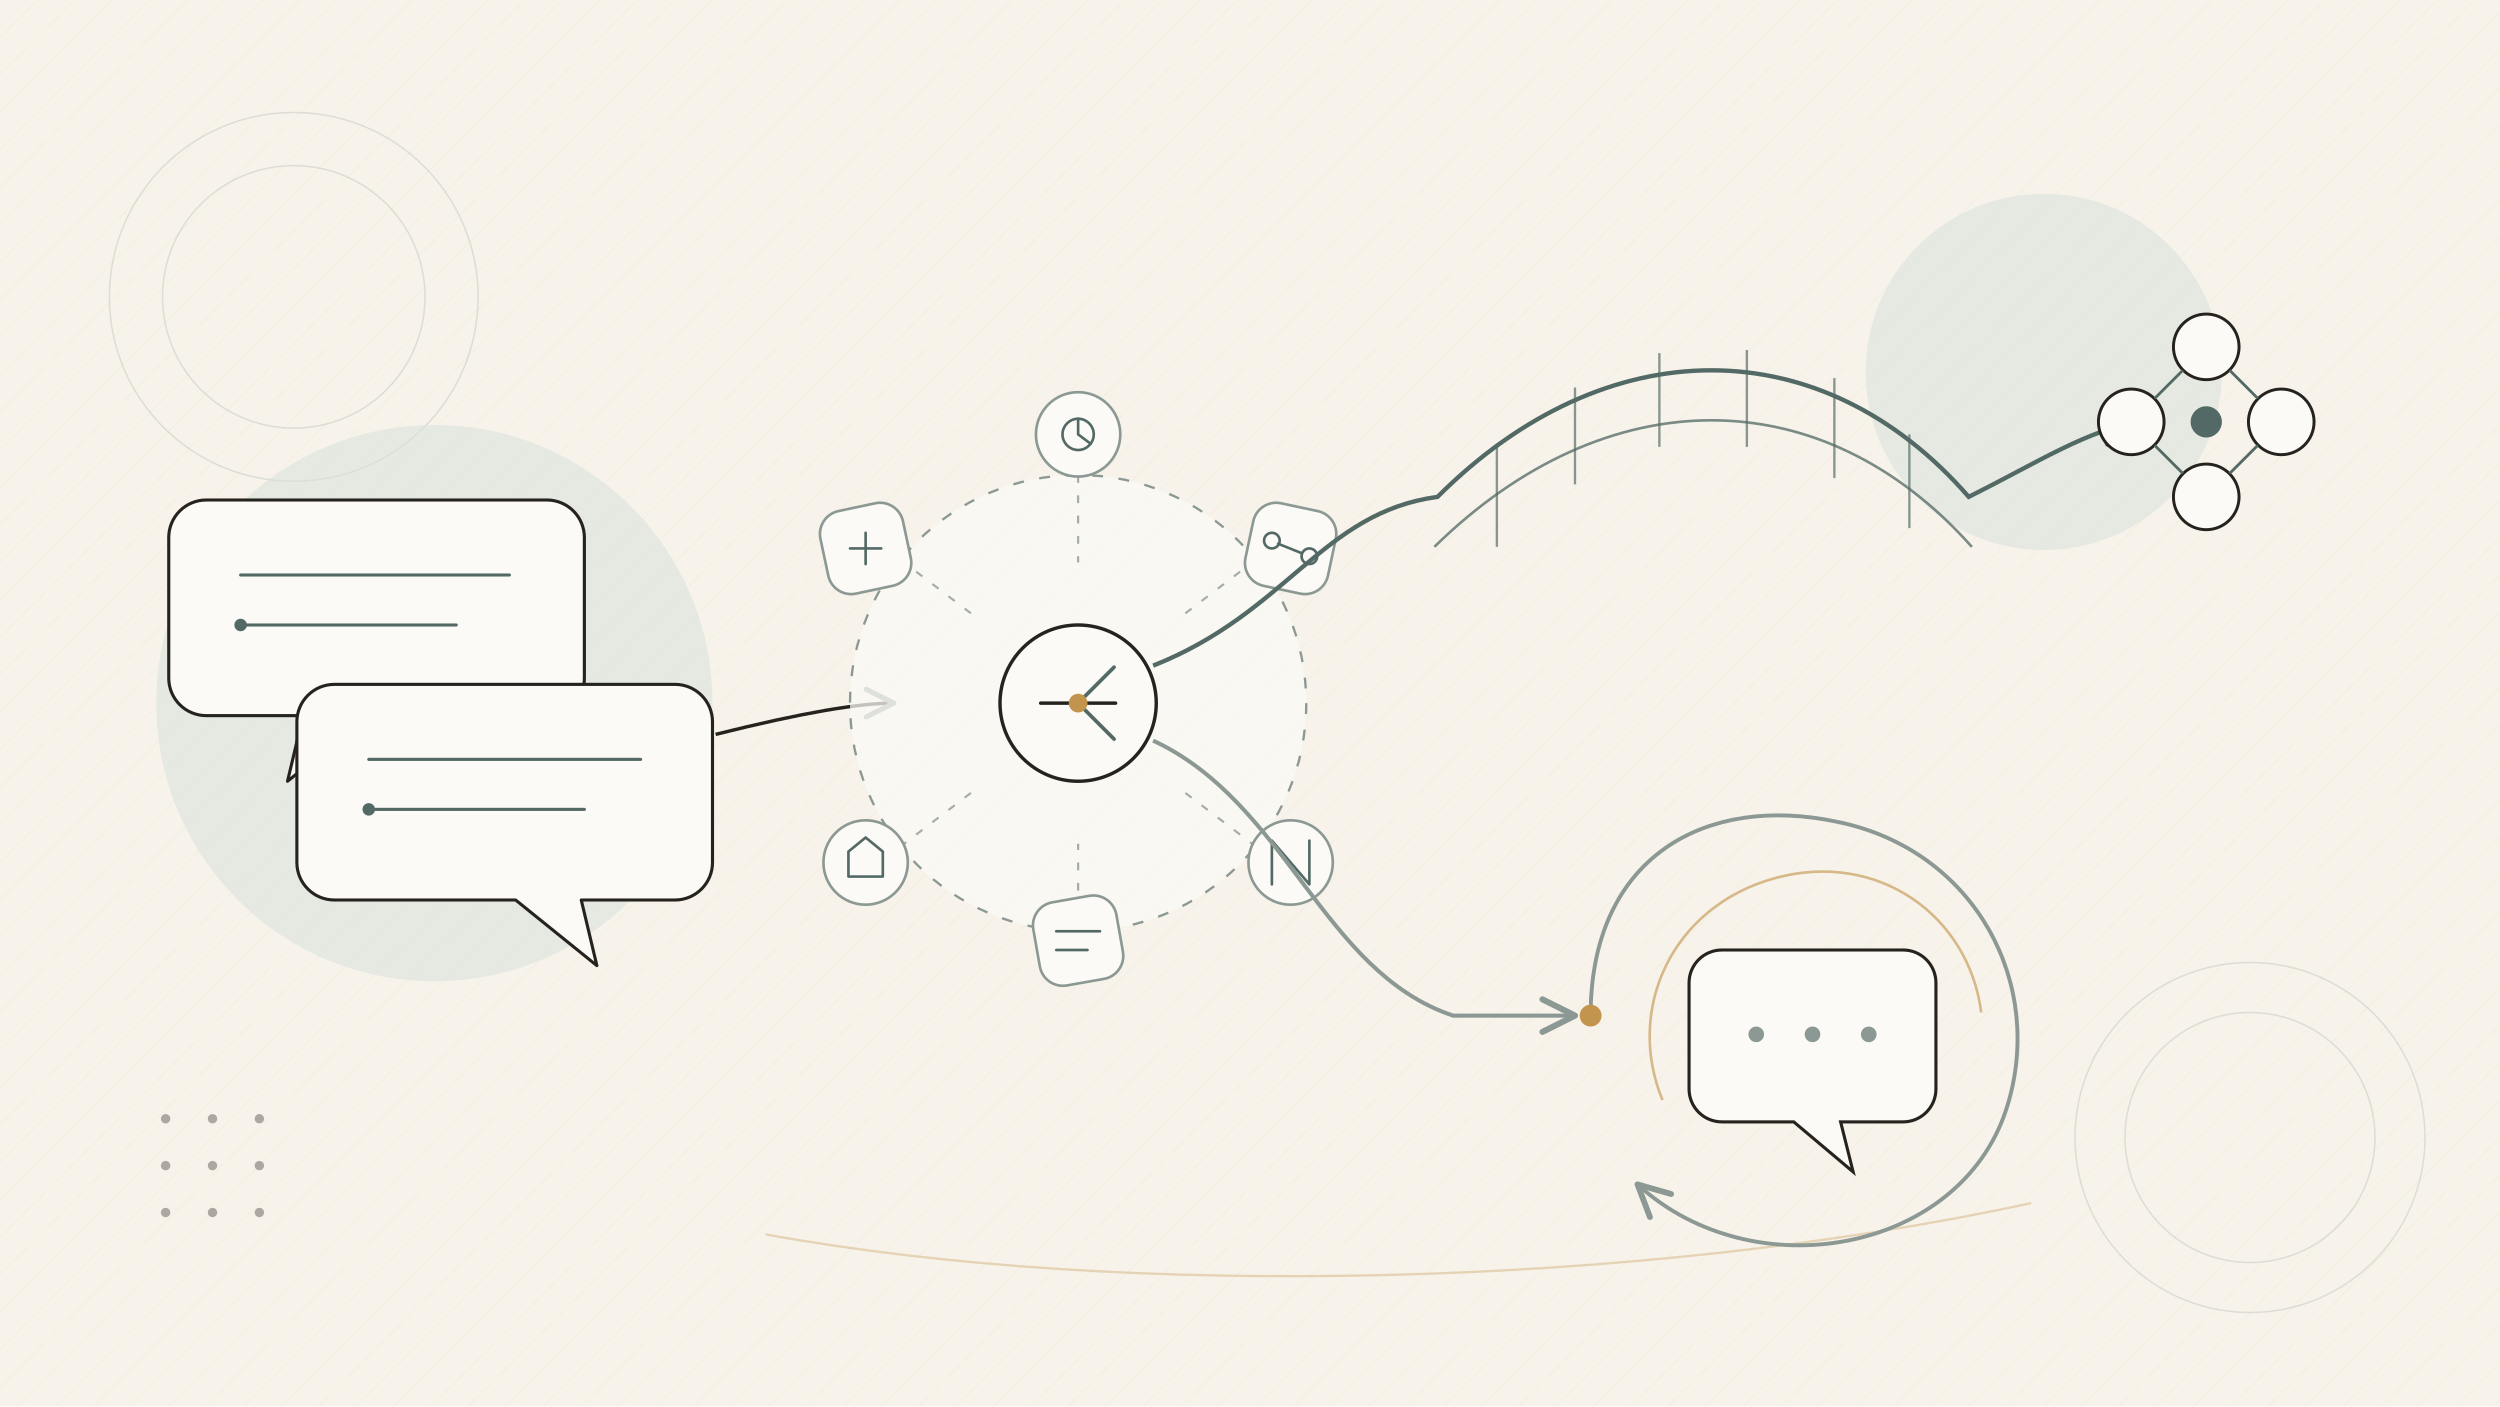
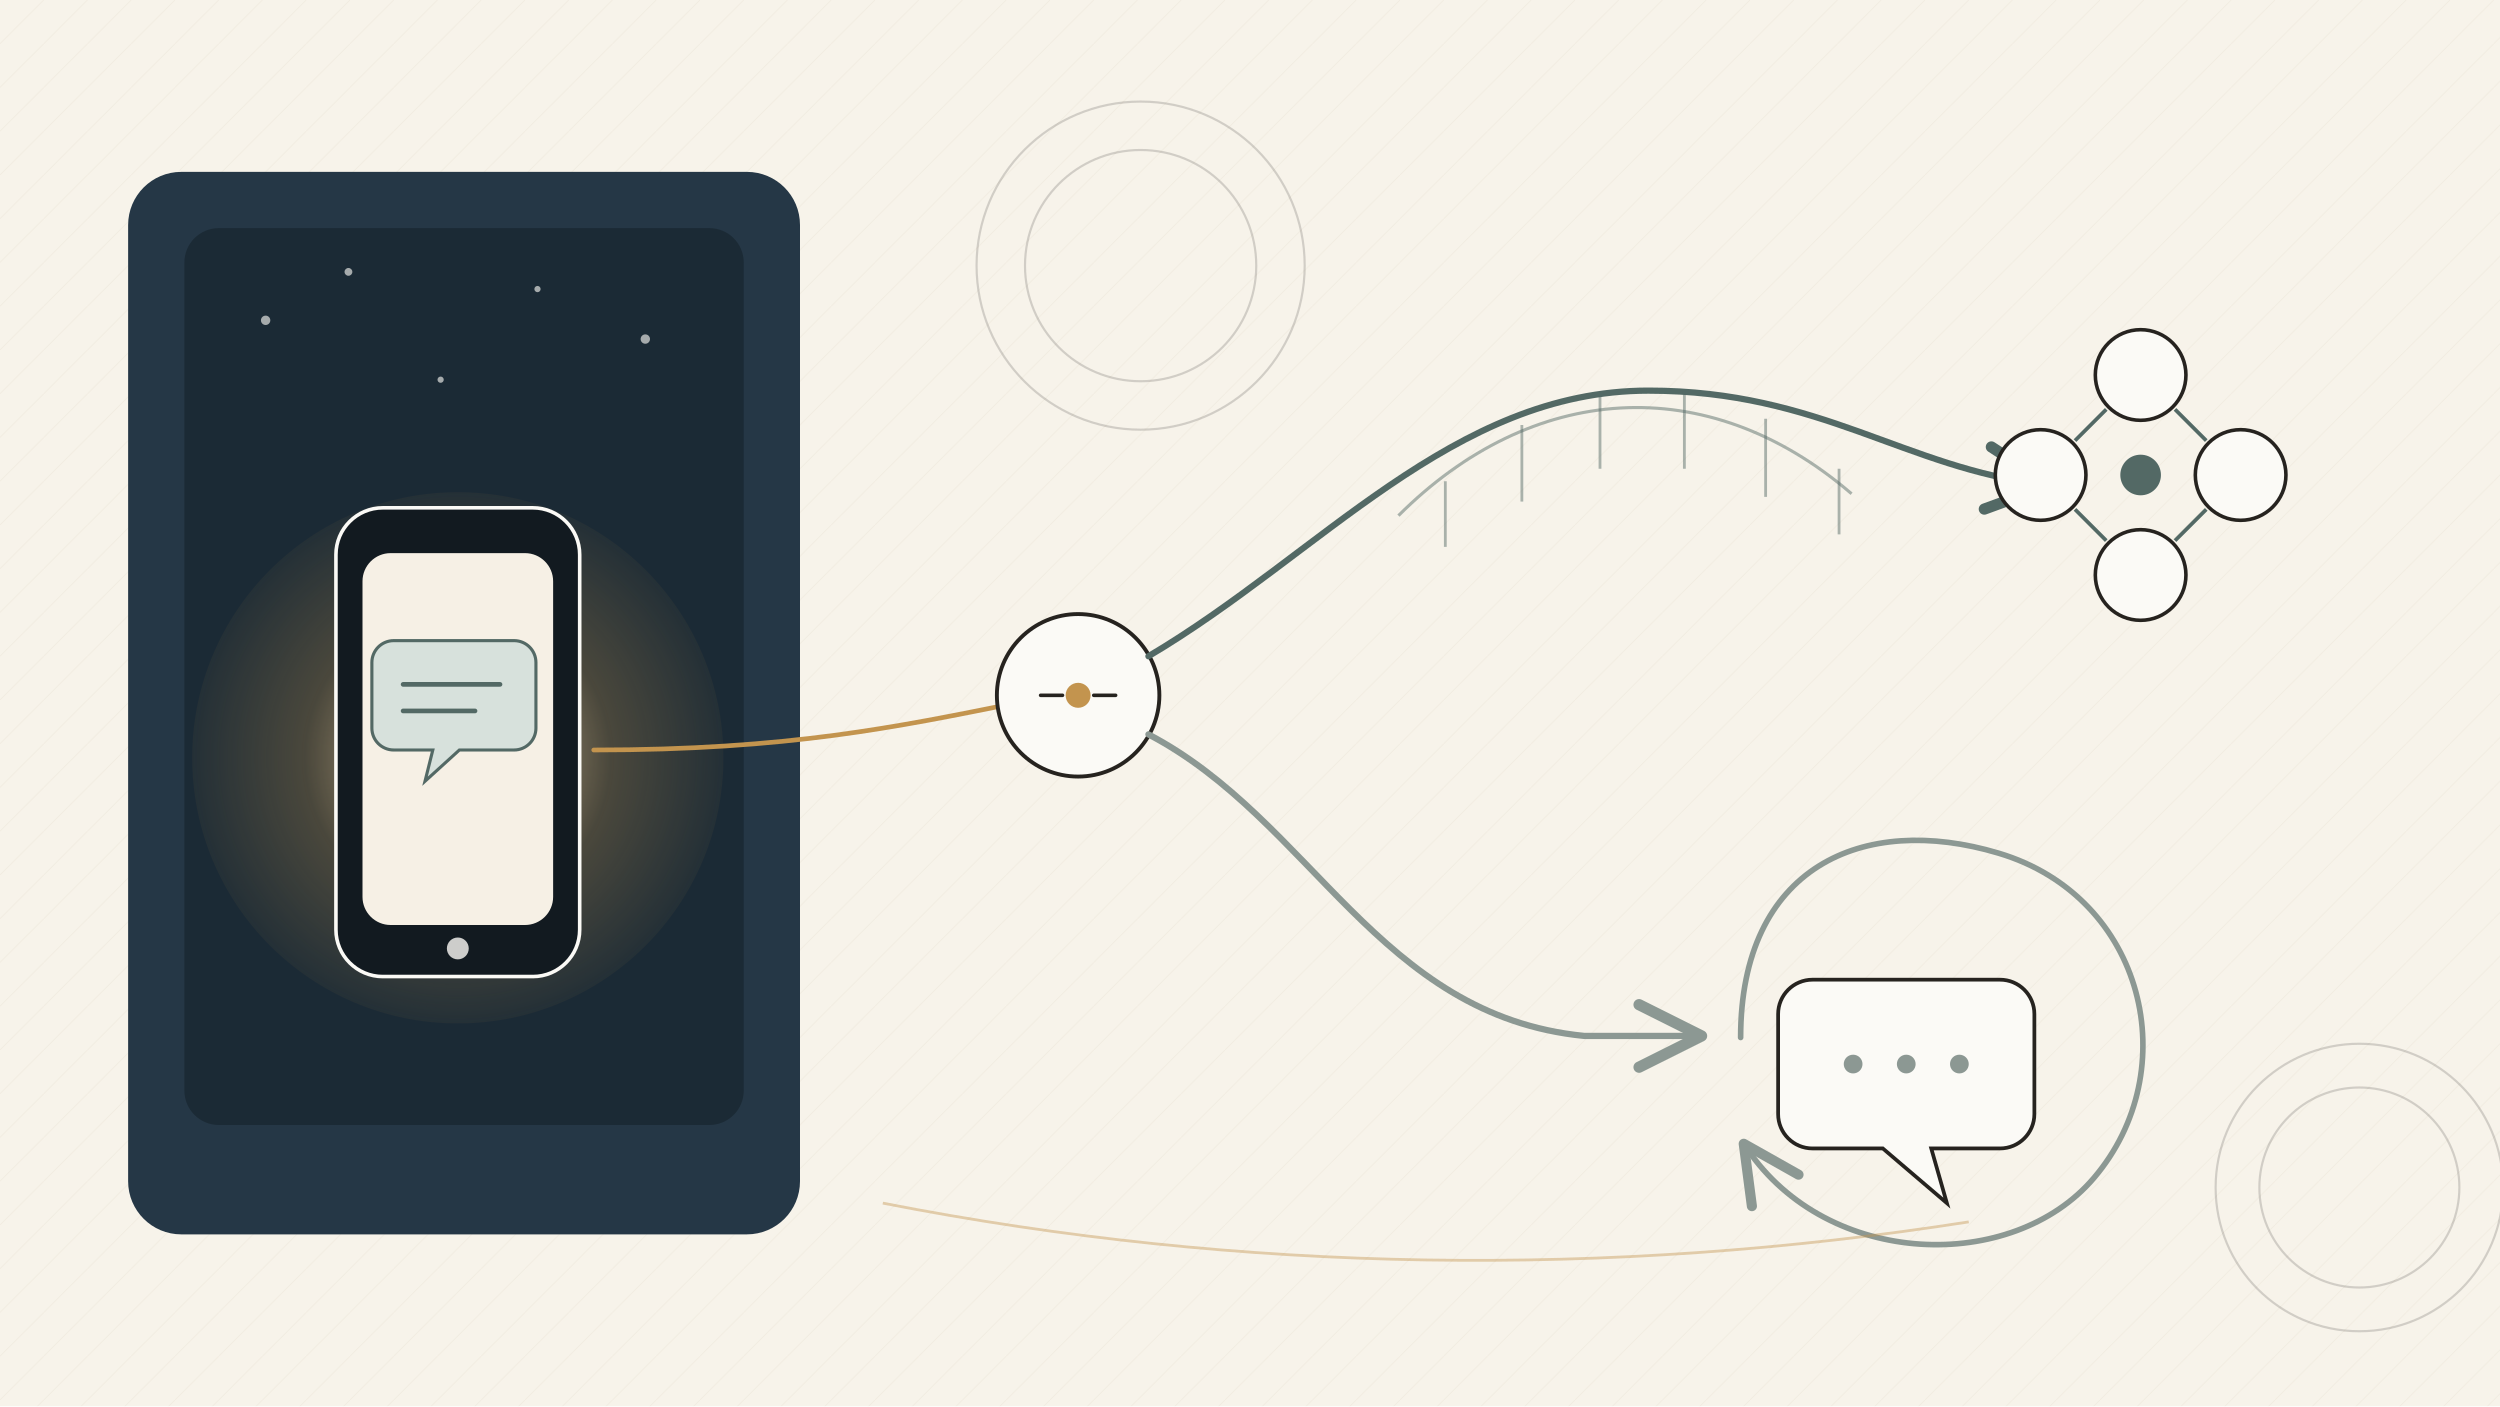
<svg xmlns="http://www.w3.org/2000/svg" width="1600" height="900" viewBox="0 0 1600 900" role="img" aria-labelledby="title desc">
  <defs>
-     <pattern id="paper" width="24" height="24" patternUnits="userSpaceOnUse">
-       <rect width="24" height="24" fill="#f7f3ea" />
-       <path d="M0 24L24 0" fill="none" stroke="#e6ded0" stroke-width="0.45" opacity="0.4" />
+     <pattern id="paper" width="28" height="28" patternUnits="userSpaceOnUse">
+       <rect width="28" height="28" fill="#F7F3EA" />
+       <path d="M0 28L28 0" stroke="#E6DED0" stroke-width="0.45" opacity="0.42" />
    </pattern>
-     <marker id="arrow-teal" markerWidth="12" markerHeight="12" refX="10" refY="6" orient="auto">
-       <path d="M2 2L10 6L2 10" fill="none" stroke="#536965" stroke-width="1.5" stroke-linecap="round" stroke-linejoin="round" />
+     <radialGradient id="glow" cx="50%" cy="50%" r="55%">
+       <stop offset="0%" stop-color="#FBFAF6" stop-opacity="0.98" />
+       <stop offset="52%" stop-color="#C3944E" stop-opacity="0.28" />
+       <stop offset="100%" stop-color="#C3944E" stop-opacity="0" />
+     </radialGradient>
+     <marker id="arrowTeal" markerWidth="14" markerHeight="14" refX="11" refY="7" orient="auto">
+       <path d="M2 2L12 7L2 12" fill="none" stroke="#536965" stroke-width="1.8" stroke-linecap="round" stroke-linejoin="round" />
    </marker>
-     <marker id="arrow-warm" markerWidth="12" markerHeight="12" refX="10" refY="6" orient="auto">
-       <path d="M2 2L10 6L2 10" fill="none" stroke="#8c9893" stroke-width="1.5" stroke-linecap="round" stroke-linejoin="round" />
+     <marker id="arrowWarm" markerWidth="14" markerHeight="14" refX="11" refY="7" orient="auto">
+       <path d="M2 2L12 7L2 12" fill="none" stroke="#8C9893" stroke-width="1.8" stroke-linecap="round" stroke-linejoin="round" />
    </marker>
  </defs>
  <rect width="1600" height="900" fill="url(#paper)" />
-   <g fill="none" stroke="#8c9893" stroke-width="1" opacity="0.24">
-     <circle cx="188" cy="190" r="84" />
-     <circle cx="188" cy="190" r="118" />
-     <circle cx="1440" cy="728" r="80" />
-     <circle cx="1440" cy="728" r="112" />
+   <rect x="82" y="110" width="430" height="680" rx="34" fill="#253746" />
+   <rect x="118" y="146" width="358" height="574" rx="22" fill="#1B2A35" />
+   <g fill="#FBFAF6" opacity="0.62">
+     <circle cx="170" cy="205" r="3" />
+     <circle cx="223" cy="174" r="2.5" />
+     <circle cx="413" cy="217" r="3" />
+     <circle cx="344" cy="185" r="2" />
+     <circle cx="282" cy="243" r="2" />
  </g>
-   <g fill="#d7e1dc" opacity="0.54">
-     <circle cx="278" cy="450" r="178" />
-     <circle cx="1308" cy="238" r="114" />
+   <circle cx="293" cy="485" r="170" fill="url(#glow)" />
+   <rect x="215" y="325" width="156" height="300" rx="30" fill="#121A20" stroke="#FBFAF6" stroke-width="2.3" />
+   <rect x="232" y="354" width="122" height="238" rx="18" fill="#F6F0E5" />
+   <path d="M252 410H329A14 14 0 0 1 343 424V466A14 14 0 0 1 329 480H294L272 500L277 480H252A14 14 0 0 1 238 466V424A14 14 0 0 1 252 410Z" fill="#D7E1DC" stroke="#536965" stroke-width="2" />
+   <path d="M258 438H320M258 455H304" stroke="#536965" stroke-width="3" stroke-linecap="round" />
+   <circle cx="293" cy="607" r="7" fill="#FBFAF6" opacity="0.8" />
+   <path d="M380 480C505 480 575 465 650 450" fill="none" stroke="#C3944E" stroke-width="3" stroke-linecap="round" />
+   <circle cx="690" cy="445" r="52" fill="#FBFAF6" stroke="#26231F" stroke-width="2.5" />
+   <circle cx="690" cy="445" r="8" fill="#C3944E" />
+   <path d="M666 445H680M700 445H714" stroke="#26231F" stroke-width="2.3" stroke-linecap="round" />
+   <path d="M735 420C845 355 930 250 1055 250C1165 250 1220 300 1308 310" fill="none" stroke="#536965" stroke-width="4" stroke-linecap="round" marker-end="url(#arrowTeal)" />
+   <path d="M895 330C980 245 1092 236 1185 316" fill="none" stroke="#536965" stroke-width="2" opacity="0.48" />
+   <path d="M925 308V350M974 272V321M1024 251V300M1078 250V300M1130 268V318M1177 300V342" stroke="#536965" stroke-width="1.8" opacity="0.48" />
+   <g fill="#FBFAF6" stroke="#26231F" stroke-width="2.3">
+     <circle cx="1370" cy="240" r="29" />
+     <circle cx="1434" cy="304" r="29" />
+     <circle cx="1370" cy="368" r="29" />
+     <circle cx="1306" cy="304" r="29" />
  </g>
-   <path d="M490 790C720 832 1050 824 1300 770" fill="none" stroke="#c3944e" stroke-width="1.5" opacity="0.34" />
-   <g fill="#fbfaf6" stroke="#26231f" stroke-width="2" stroke-linejoin="round">
-     <path d="M132 320H350A24 24 0 0 1 374 344V434A24 24 0 0 1 350 458H236L184 500L194 458H132A24 24 0 0 1 108 434V344A24 24 0 0 1 132 320Z" />
-     <path d="M214 438H432A24 24 0 0 1 456 462V552A24 24 0 0 1 432 576H372L382 618L330 576H214A24 24 0 0 1 190 552V462A24 24 0 0 1 214 438Z" />
+   <g stroke="#536965" stroke-width="2.4" fill="none">
+     <path d="M1348 262L1328 282" />
+     <path d="M1392 262L1412 282" />
+     <path d="M1392 346L1412 326" />
+     <path d="M1348 346L1328 326" />
  </g>
-   <g fill="none" stroke="#536965" stroke-width="2" stroke-linecap="round">
-     <path d="M154 368H326" />
-     <path d="M154 400H292" />
-     <path d="M236 486H410" />
-     <path d="M236 518H374" />
+   <circle cx="1370" cy="304" r="13" fill="#536965" />
+   <path d="M735 470C840 525 882 650 1014 663H1085" fill="none" stroke="#8C9893" stroke-width="4" stroke-linecap="round" marker-end="url(#arrowWarm)" />
+   <path d="M1114 664C1114 555 1192 520 1279 546C1373 574 1399 685 1340 754C1288 815 1170 812 1118 735" fill="none" stroke="#8C9893" stroke-width="3.6" stroke-linecap="round" marker-end="url(#arrowWarm)" />
+   <path d="M1160 627H1280A22 22 0 0 1 1302 649V713A22 22 0 0 1 1280 735H1236L1246 770L1205 735H1160A22 22 0 0 1 1138 713V649A22 22 0 0 1 1160 627Z" fill="#FBFAF6" stroke="#26231F" stroke-width="2.4" />
+   <g fill="#8C9893">
+     <circle cx="1186" cy="681" r="6" />
+     <circle cx="1220" cy="681" r="6" />
+     <circle cx="1254" cy="681" r="6" />
  </g>
-   <g fill="#536965">
-     <circle cx="154" cy="400" r="4" />
-     <circle cx="236" cy="518" r="4" />
+   <g fill="none" stroke="#26231F" stroke-width="1.4" opacity="0.18">
+     <circle cx="730" cy="170" r="74" />
+     <circle cx="730" cy="170" r="105" />
+     <circle cx="1510" cy="760" r="64" />
+     <circle cx="1510" cy="760" r="92" />
  </g>
-   <path d="M458 470C514 456 550 450 572 450" fill="none" stroke="#26231f" stroke-width="2.2" marker-end="url(#arrow-warm)" />
-   <circle cx="690" cy="450" r="146" fill="#fbfaf6" fill-opacity="0.74" stroke="#8c9893" stroke-width="1.5" stroke-dasharray="7 10" />
-   <g fill="none" stroke="#8c9893" stroke-width="1.4" stroke-dasharray="5 8" opacity="0.78">
-     <path d="M690 304V360" />
-     <path d="M804 358L758 393" />
-     <path d="M804 542L758 507" />
-     <path d="M690 596V540" />
-     <path d="M576 542L622 507" />
-     <path d="M576 358L622 393" />
-   </g>
-   <g fill="#fbfaf6" stroke="#8c9893" stroke-width="1.7">
-     <circle cx="690" cy="278" r="27" />
-     <rect x="799" y="324" width="54" height="54" rx="15" transform="rotate(12 826 351)" />
-     <circle cx="826" cy="552" r="27" />
-     <rect x="663" y="575" width="54" height="54" rx="15" transform="rotate(-10 690 602)" />
-     <circle cx="554" cy="552" r="27" />
-     <rect x="527" y="324" width="54" height="54" rx="15" transform="rotate(-12 554 351)" />
-   </g>
-   <g fill="none" stroke="#536965" stroke-width="1.7" stroke-linecap="round" stroke-linejoin="round">
-     <circle cx="690" cy="278" r="10" />
-     <path d="M690 268V278L698 284" />
-     <circle cx="814" cy="346" r="5" />
-     <circle cx="838" cy="356" r="5" />
-     <path d="M818 348L833 354" />
-     <path d="M814 566V538L838 566V538" />
-     <path d="M676 596H704M676 608H696" />
-     <path d="M543 545L554 536L565 545V561H543Z" />
-     <path d="M544 351H564M554 341V361" />
-   </g>
-   <circle cx="690" cy="450" r="50" fill="#fbfaf6" stroke="#26231f" stroke-width="2.2" />
-   <path d="M666 450H684M696 450H714" fill="none" stroke="#26231f" stroke-width="2.2" stroke-linecap="round" />
-   <path d="M690 450L713 427M690 450L713 473" fill="none" stroke="#536965" stroke-width="2.4" stroke-linecap="round" stroke-linejoin="round" />
-   <circle cx="690" cy="450" r="6" fill="#c3944e" />
-   <path d="M738 426C824 392 846 328 920 318C1028 210 1166 210 1260 318C1304 296 1338 274 1370 270" fill="none" stroke="#536965" stroke-width="2.8" marker-end="url(#arrow-teal)" />
-   <path d="M918 350C1028 242 1166 242 1262 350" fill="none" stroke="#536965" stroke-width="1.7" opacity="0.76" />
-   <g fill="none" stroke="#536965" stroke-width="1.5" opacity="0.68">
-     <path d="M958 284V350" />
-     <path d="M1008 248V310" />
-     <path d="M1062 226V286" />
-     <path d="M1118 224V286" />
-     <path d="M1174 242V306" />
-     <path d="M1222 278V338" />
-   </g>
-   <g fill="#fbfaf6" stroke="#26231f" stroke-width="1.9">
-     <circle cx="1412" cy="222" r="21" />
-     <circle cx="1460" cy="270" r="21" />
-     <circle cx="1412" cy="318" r="21" />
-     <circle cx="1364" cy="270" r="21" />
-   </g>
-   <g fill="none" stroke="#536965" stroke-width="1.8">
-     <path d="M1397 237L1379 255" />
-     <path d="M1427 237L1445 255" />
-     <path d="M1427 303L1445 285" />
-     <path d="M1397 303L1379 285" />
-   </g>
-   <circle cx="1412" cy="270" r="10" fill="#536965" />
-   <path d="M738 474C824 514 846 622 930 650H1008" fill="none" stroke="#8c9893" stroke-width="2.6" marker-end="url(#arrow-warm)" />
-   <path d="M1018 650C1018 548 1092 508 1176 526C1264 544 1310 630 1284 710C1254 802 1122 826 1048 758" fill="none" stroke="#8c9893" stroke-width="2.5" marker-end="url(#arrow-warm)" />
-   <path d="M1064 704C1040 646 1070 580 1136 562C1202 544 1260 586 1268 648" fill="none" stroke="#c3944e" stroke-width="1.7" opacity="0.62" />
-   <g fill="#fbfaf6" stroke="#26231f" stroke-width="2">
-     <path d="M1102 608H1218A21 21 0 0 1 1239 629V697A21 21 0 0 1 1218 718H1178L1186 750L1148 718H1102A21 21 0 0 1 1081 697V629A21 21 0 0 1 1102 608Z" />
-   </g>
-   <g fill="#8c9893">
-     <circle cx="1124" cy="662" r="5" />
-     <circle cx="1160" cy="662" r="5" />
-     <circle cx="1196" cy="662" r="5" />
-   </g>
-   <circle cx="1018" cy="650" r="7" fill="#c3944e" />
-   <g fill="#26231f" opacity="0.36">
-     <circle cx="106" cy="716" r="3" />
-     <circle cx="136" cy="716" r="3" />
-     <circle cx="166" cy="716" r="3" />
-     <circle cx="106" cy="746" r="3" />
-     <circle cx="136" cy="746" r="3" />
-     <circle cx="166" cy="746" r="3" />
-     <circle cx="106" cy="776" r="3" />
-     <circle cx="136" cy="776" r="3" />
-     <circle cx="166" cy="776" r="3" />
-   </g>
+   <path d="M565 770C795 815 1030 818 1260 782" fill="none" stroke="#C3944E" stroke-width="1.8" opacity="0.42" />
</svg>
